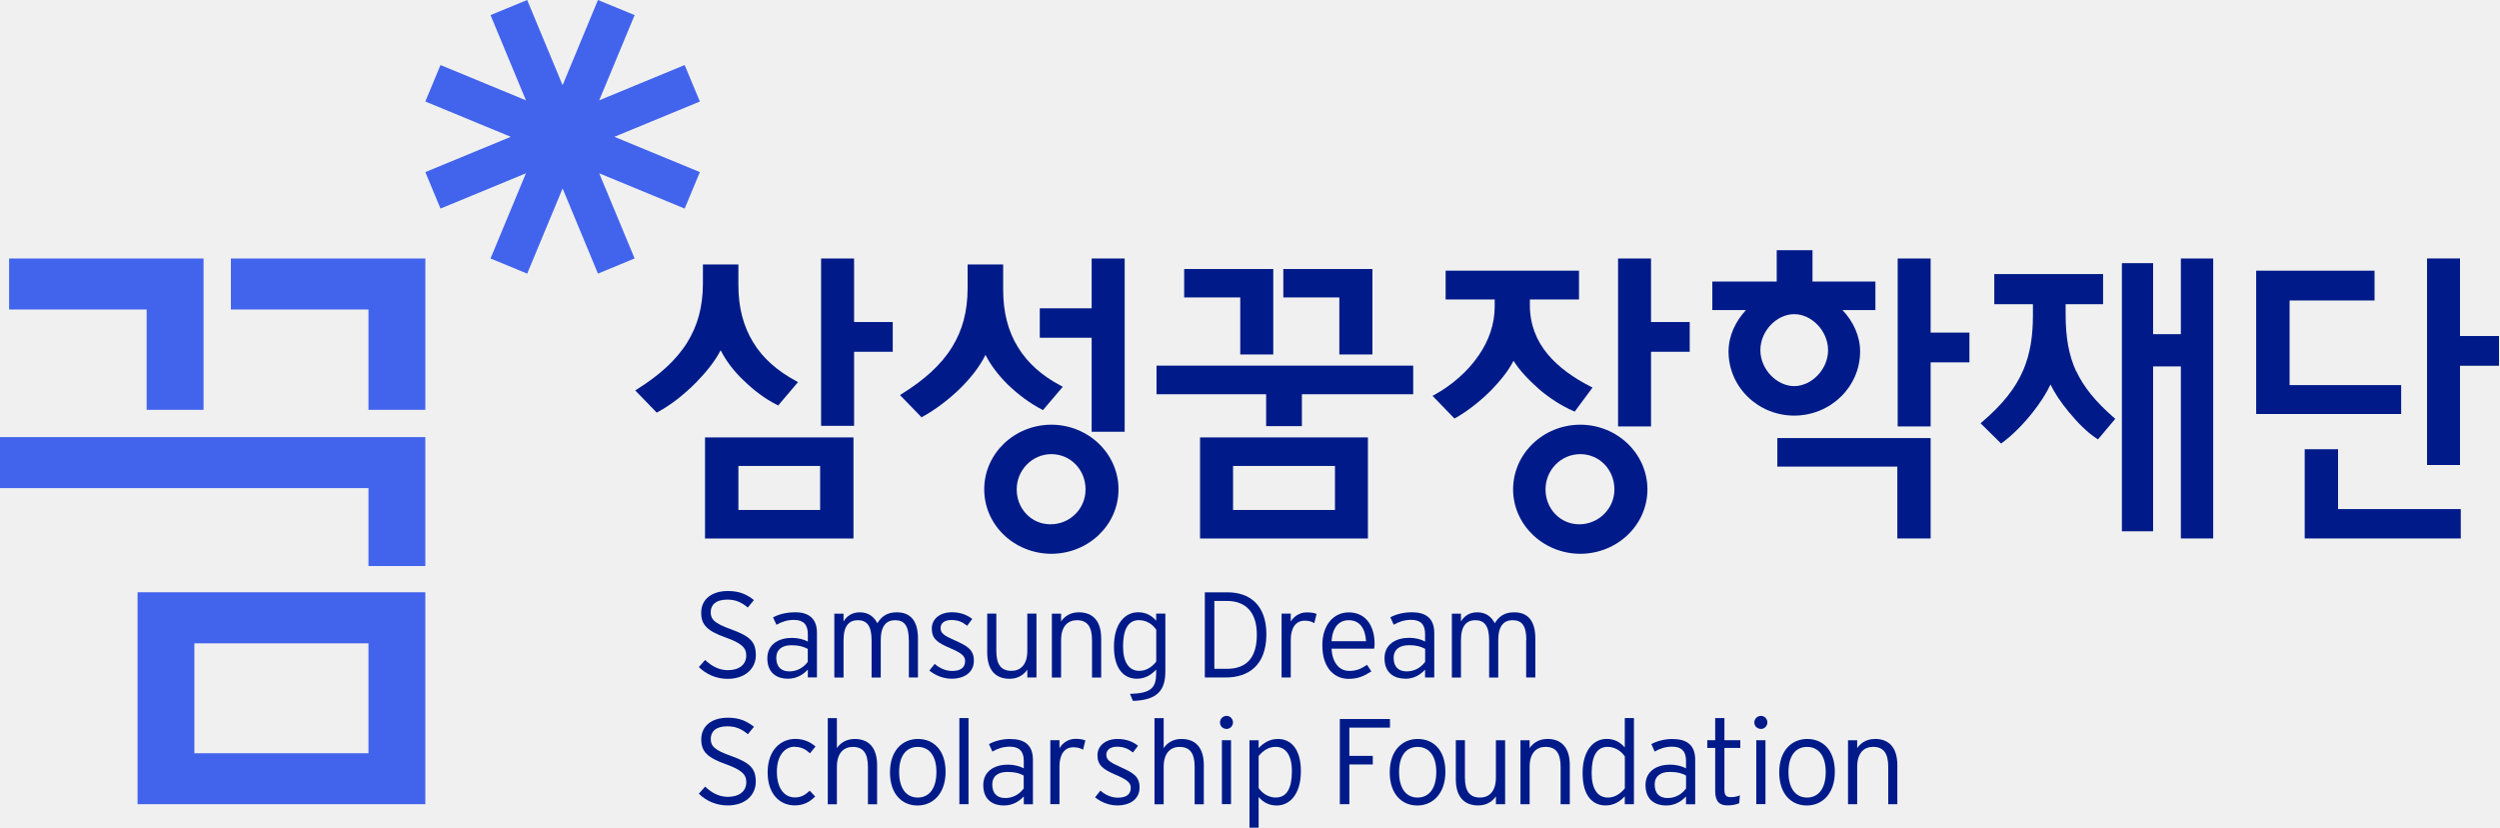
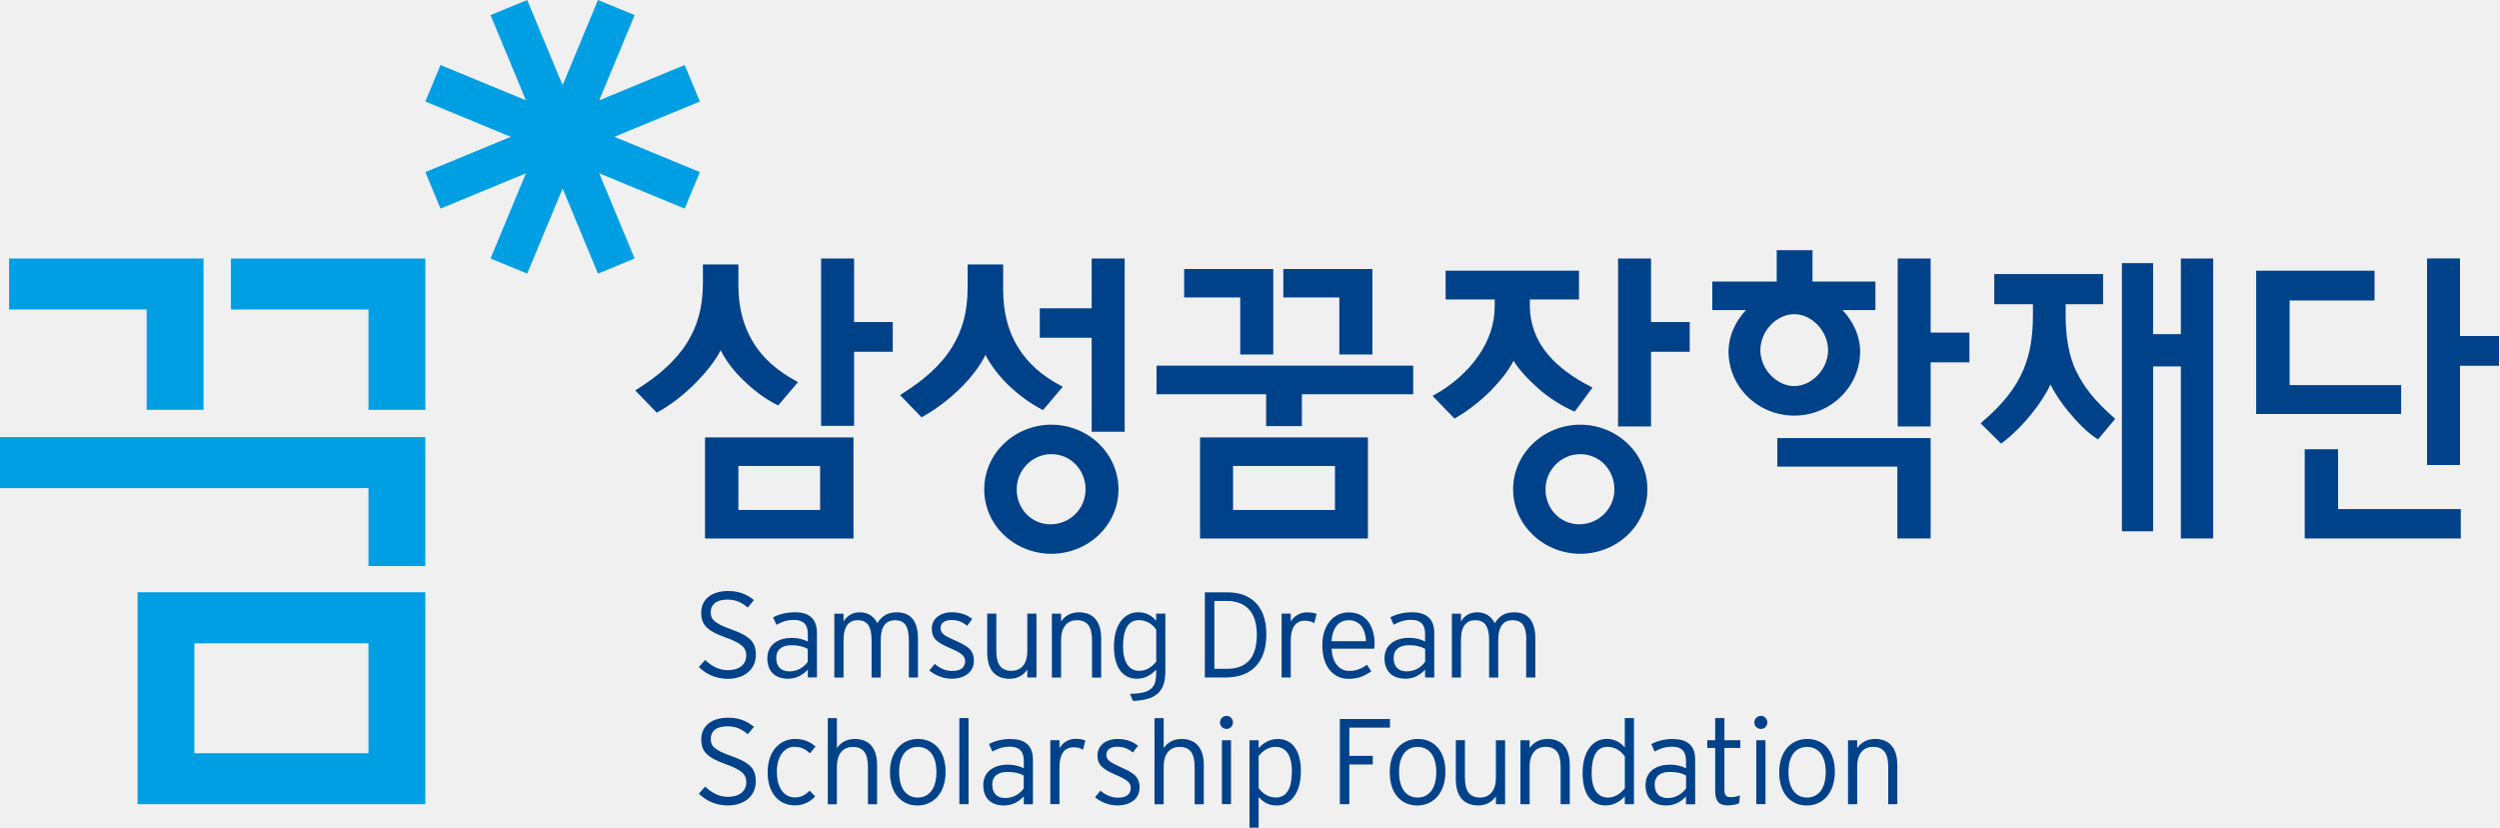
<svg xmlns="http://www.w3.org/2000/svg" width="145" height="48" viewBox="0 0 145 48" fill="none">
-   <g clip-path="url(#clip0_27_14)">
-     <path d="M42.416 36.498C41.426 36.145 41.238 35.909 41.238 35.504C41.238 35.099 41.523 34.777 42.201 34.777C42.698 34.777 43.028 34.939 43.39 35.237L43.744 34.804C43.327 34.472 42.903 34.278 42.236 34.278C41.311 34.278 40.685 34.749 40.685 35.538C40.685 36.252 41.047 36.598 42.117 36.979C43.025 37.305 43.299 37.565 43.299 38.022C43.299 38.545 42.889 38.87 42.232 38.87C41.721 38.87 41.29 38.635 40.915 38.278L40.55 38.687C40.939 39.082 41.54 39.373 42.215 39.373C43.247 39.373 43.856 38.77 43.856 37.998C43.856 37.225 43.519 36.896 42.42 36.501L42.416 36.498Z" fill="#001B89" />
-     <path d="M46.102 35.514C45.618 35.514 45.18 35.632 44.853 35.809L45.055 36.238C45.358 36.062 45.677 35.954 46.067 35.954C46.609 35.954 46.873 36.221 46.873 36.775V37.211C46.654 37.09 46.317 36.997 45.945 36.997C45.212 36.997 44.523 37.35 44.523 38.181C44.523 39.075 45.132 39.366 45.709 39.366C46.244 39.366 46.609 39.116 46.873 38.836V39.289H47.402V36.706C47.402 35.847 46.901 35.507 46.102 35.507V35.514ZM46.87 38.386C46.644 38.694 46.282 38.94 45.803 38.94C45.347 38.94 45.041 38.701 45.041 38.15C45.041 37.686 45.368 37.423 45.914 37.423C46.366 37.423 46.627 37.506 46.87 37.637V38.389V38.386Z" fill="#001B89" />
-     <path d="M52.735 37.125V39.293H53.263V37.038C53.263 35.958 52.79 35.514 52.032 35.514C51.428 35.514 51.125 35.795 50.906 36.148C50.729 35.795 50.412 35.514 49.887 35.514C49.449 35.514 49.136 35.726 48.945 36.044V35.594H48.41V39.296H48.945V37.128C48.945 36.307 49.262 35.971 49.773 35.971C50.284 35.971 50.572 36.28 50.572 37.128V39.296H51.104V37.128C51.104 36.307 51.428 35.971 51.932 35.971C52.467 35.971 52.731 36.28 52.731 37.128L52.735 37.125Z" fill="#001B89" />
-     <path d="M55.394 37.139C54.765 36.855 54.577 36.733 54.577 36.418C54.577 36.148 54.8 35.961 55.193 35.961C55.585 35.961 55.829 36.065 56.117 36.294L56.413 35.902C56.131 35.67 55.735 35.511 55.227 35.511C54.549 35.511 54.066 35.892 54.066 36.453C54.066 37.045 54.376 37.27 55.123 37.589C55.78 37.87 55.999 38.039 55.999 38.344C55.999 38.704 55.759 38.915 55.248 38.915C54.88 38.915 54.532 38.767 54.236 38.507L53.924 38.891C54.278 39.175 54.723 39.366 55.234 39.366C55.877 39.366 56.507 39.05 56.507 38.32C56.507 37.658 56.096 37.454 55.391 37.135L55.394 37.139Z" fill="#001B89" />
-     <path d="M59.608 37.755C59.608 38.566 59.201 38.908 58.69 38.908C58.092 38.908 57.81 38.552 57.81 37.755V35.59H57.282V37.845C57.282 38.908 57.8 39.369 58.582 39.369C59.051 39.369 59.396 39.151 59.608 38.839V39.293H60.139V35.59H59.608V37.755Z" fill="#001B89" />
-     <path d="M63.894 39.293V37.038C63.894 35.971 63.376 35.514 62.59 35.514C62.125 35.514 61.777 35.733 61.568 36.044V35.594H61.033V39.296H61.568V37.128C61.568 36.318 61.968 35.971 62.483 35.971C63.077 35.971 63.362 36.332 63.362 37.128V39.296H63.894V39.293Z" fill="#001B89" />
-     <path d="M65.566 40.249L65.737 40.651C67.117 40.609 67.617 40.072 67.617 38.957V35.587H67.085V36.003C66.825 35.705 66.505 35.511 66.039 35.511C65.26 35.511 64.635 36.186 64.635 37.499C64.635 38.812 65.225 39.366 65.966 39.366C66.47 39.366 66.825 39.116 67.085 38.836V39.026C67.085 39.889 66.804 40.214 65.563 40.245L65.566 40.249ZM66.105 38.908C65.517 38.908 65.163 38.424 65.163 37.492C65.163 36.498 65.465 35.968 66.084 35.968C66.526 35.968 66.884 36.214 67.089 36.522V38.375C66.828 38.701 66.501 38.908 66.105 38.908Z" fill="#001B89" />
-     <path d="M73.479 36.789C73.479 35.095 72.519 34.354 71.219 34.354H69.908V39.293H71.122C72.446 39.293 73.479 38.579 73.479 36.789ZM70.461 34.853H71.177C72.317 34.853 72.926 35.545 72.926 36.806C72.926 38.226 72.258 38.791 71.191 38.791H70.461V34.853Z" fill="#001B89" />
-     <path d="M74.894 36.048V35.59H74.362V39.293H74.894V37.118C74.894 36.411 75.186 35.999 75.704 35.999C75.95 35.999 76.11 36.054 76.26 36.141L76.392 35.608C76.267 35.552 76.09 35.518 75.811 35.518C75.412 35.518 75.061 35.757 74.894 36.051V36.048Z" fill="#001B89" />
-     <path d="M79.57 38.94L79.319 38.559C78.978 38.784 78.725 38.912 78.29 38.912C77.685 38.912 77.306 38.41 77.258 37.623H79.733C79.75 37.537 79.757 37.461 79.757 37.336C79.757 36.28 79.229 35.518 78.259 35.518C77.376 35.518 76.726 36.248 76.726 37.423C76.726 38.881 77.553 39.373 78.234 39.373C78.794 39.373 79.121 39.224 79.57 38.943V38.94ZM78.259 35.971C78.909 35.971 79.222 36.474 79.263 37.191H77.258C77.32 36.363 77.706 35.971 78.259 35.971Z" fill="#001B89" />
-     <path d="M81.53 39.369C82.062 39.369 82.427 39.12 82.688 38.839V39.293H83.22V36.709C83.22 35.85 82.719 35.511 81.919 35.511C81.436 35.511 80.998 35.629 80.671 35.805L80.87 36.235C81.175 36.058 81.492 35.951 81.881 35.951C82.427 35.951 82.688 36.217 82.688 36.772V37.208C82.469 37.087 82.135 36.993 81.763 36.993C81.026 36.993 80.334 37.346 80.334 38.178C80.334 39.071 80.946 39.362 81.527 39.362L81.53 39.369ZM81.735 37.419C82.187 37.419 82.451 37.502 82.691 37.634V38.386C82.465 38.694 82.104 38.94 81.624 38.94C81.172 38.94 80.863 38.701 80.863 38.15C80.863 37.686 81.193 37.423 81.735 37.423V37.419Z" fill="#001B89" />
-     <path d="M88.553 37.125V39.293H89.085V37.038C89.085 35.958 88.612 35.514 87.854 35.514C87.252 35.514 86.947 35.795 86.731 36.148C86.554 35.795 86.237 35.514 85.712 35.514C85.271 35.514 84.961 35.726 84.77 36.044V35.594H84.242V39.296H84.77V37.128C84.77 36.307 85.09 35.971 85.601 35.971C86.112 35.971 86.404 36.28 86.404 37.128V39.296H86.933V37.128C86.933 36.307 87.256 35.971 87.763 35.971C88.299 35.971 88.563 36.28 88.563 37.128L88.553 37.125Z" fill="#001B89" />
-     <path d="M42.416 43.844C41.422 43.491 41.241 43.259 41.241 42.85C41.241 42.441 41.526 42.126 42.204 42.126C42.702 42.126 43.035 42.285 43.393 42.583L43.748 42.154C43.331 41.825 42.903 41.627 42.239 41.627C41.311 41.627 40.689 42.091 40.689 42.888C40.689 43.602 41.05 43.944 42.121 44.325C43.028 44.654 43.303 44.911 43.303 45.371C43.303 45.891 42.893 46.216 42.232 46.216C41.721 46.216 41.29 45.981 40.915 45.624L40.55 46.033C40.939 46.428 41.54 46.715 42.215 46.715C43.247 46.715 43.852 46.116 43.852 45.34C43.852 44.564 43.515 44.239 42.42 43.844H42.416Z" fill="#001B89" />
-     <path d="M46.108 43.318C46.484 43.318 46.731 43.449 46.998 43.691L47.318 43.297C47.026 43.04 46.64 42.857 46.143 42.857C45.364 42.857 44.541 43.435 44.541 44.803C44.541 46.095 45.288 46.712 46.105 46.712C46.626 46.712 46.988 46.514 47.301 46.196L46.981 45.86C46.727 46.105 46.487 46.251 46.126 46.251C45.469 46.251 45.076 45.666 45.076 44.755C45.076 43.844 45.524 43.31 46.105 43.31L46.108 43.318Z" fill="#001B89" />
-     <path d="M49.588 42.86C49.123 42.86 48.771 43.078 48.559 43.39V41.651H48.031V46.646H48.559V44.478C48.559 43.667 48.966 43.321 49.481 43.321C50.078 43.321 50.36 43.678 50.36 44.478V46.646H50.892V44.384C50.892 43.321 50.374 42.86 49.588 42.86Z" fill="#001B89" />
-     <path d="M53.263 42.86C52.359 42.86 51.639 43.536 51.639 44.793C51.639 46.05 52.331 46.718 53.235 46.718C54.139 46.718 54.866 46.022 54.866 44.765C54.866 43.508 54.167 42.86 53.263 42.86ZM53.253 46.258C52.606 46.258 52.171 45.752 52.171 44.779C52.171 43.806 52.606 43.321 53.253 43.321C53.899 43.321 54.334 43.806 54.334 44.779C54.334 45.752 53.896 46.258 53.253 46.258Z" fill="#001B89" />
-     <path d="M56.197 41.648H55.665V46.642H56.197V41.648Z" fill="#001B89" />
-     <path d="M58.627 42.86C58.144 42.86 57.706 42.981 57.383 43.158L57.581 43.591C57.887 43.414 58.207 43.307 58.596 43.307C59.138 43.307 59.403 43.577 59.403 44.124V44.564C59.183 44.443 58.85 44.349 58.478 44.349C57.741 44.349 57.052 44.703 57.052 45.538C57.052 46.431 57.661 46.718 58.241 46.718C58.773 46.718 59.138 46.473 59.403 46.192V46.646H59.934V44.066C59.934 43.2 59.43 42.864 58.631 42.864L58.627 42.86ZM59.399 45.731C59.176 46.036 58.808 46.286 58.332 46.286C57.88 46.286 57.574 46.047 57.574 45.496C57.574 45.028 57.901 44.772 58.446 44.772C58.898 44.772 59.159 44.848 59.399 44.983V45.731Z" fill="#001B89" />
-     <path d="M61.474 43.397V42.933H60.943V46.639H61.474V44.464C61.474 43.761 61.76 43.342 62.281 43.342C62.531 43.342 62.691 43.397 62.841 43.484L62.976 42.947C62.848 42.891 62.674 42.853 62.396 42.853C61.999 42.853 61.641 43.092 61.478 43.394L61.474 43.397Z" fill="#001B89" />
-     <path d="M65.013 44.488C64.384 44.204 64.193 44.076 64.193 43.768C64.193 43.501 64.419 43.31 64.808 43.31C65.198 43.31 65.448 43.418 65.737 43.643L66.032 43.255C65.747 43.023 65.354 42.86 64.843 42.86C64.169 42.86 63.678 43.241 63.678 43.806C63.678 44.37 63.991 44.623 64.735 44.938C65.392 45.219 65.611 45.392 65.611 45.693C65.611 46.057 65.371 46.265 64.864 46.265C64.492 46.265 64.148 46.116 63.849 45.856L63.539 46.244C63.894 46.528 64.339 46.715 64.85 46.715C65.493 46.715 66.122 46.396 66.122 45.673C66.122 45.008 65.712 44.807 65.01 44.488H65.013Z" fill="#001B89" />
-     <path d="M68.549 42.86C68.076 42.86 67.732 43.078 67.52 43.39V41.651H66.988V46.646H67.52V44.478C67.52 43.667 67.923 43.321 68.441 43.321C69.036 43.321 69.317 43.678 69.317 44.478V46.646H69.849V44.384C69.849 43.321 69.335 42.86 68.549 42.86Z" fill="#001B89" />
-     <path d="M71.428 42.933H70.899V46.639H71.428V42.933Z" fill="#001B89" />
-     <path d="M71.174 41.52C70.958 41.52 70.788 41.69 70.788 41.904C70.788 42.119 70.958 42.278 71.174 42.278C71.372 42.278 71.542 42.105 71.542 41.904C71.542 41.69 71.372 41.52 71.174 41.52Z" fill="#001B89" />
-     <path d="M74.15 42.86C73.649 42.86 73.294 43.11 73.03 43.39V42.936H72.498V48.004H73.03V46.227C73.291 46.521 73.611 46.718 74.08 46.718C74.855 46.718 75.481 46.04 75.481 44.73C75.481 43.421 74.89 42.86 74.15 42.86ZM74.035 46.258C73.597 46.258 73.235 46.012 73.03 45.7V43.851C73.291 43.529 73.618 43.317 74.014 43.317C74.605 43.317 74.96 43.802 74.96 44.734C74.96 45.728 74.654 46.254 74.038 46.254L74.035 46.258Z" fill="#001B89" />
-     <path d="M78.294 42.202H80.651V41.703H77.741V46.642H78.294V44.339H79.653V43.84H78.294V42.202Z" fill="#001B89" />
-     <path d="M82.264 42.86C81.36 42.86 80.637 43.536 80.637 44.793C80.637 46.05 81.332 46.718 82.236 46.718C83.14 46.718 83.866 46.022 83.866 44.765C83.866 43.508 83.174 42.86 82.264 42.86ZM82.253 46.258C81.607 46.258 81.179 45.752 81.179 44.779C81.179 43.806 81.61 43.321 82.253 43.321C82.896 43.321 83.338 43.806 83.338 44.779C83.338 45.752 82.9 46.258 82.253 46.258Z" fill="#001B89" />
-     <path d="M86.797 45.101C86.797 45.912 86.397 46.258 85.879 46.258C85.285 46.258 85 45.901 85 45.101V42.933H84.471V45.191C84.471 46.254 84.989 46.715 85.775 46.715C86.237 46.715 86.585 46.5 86.797 46.189V46.642H87.332V42.936H86.797V45.105V45.101Z" fill="#001B89" />
-     <path d="M89.78 42.86C89.314 42.86 88.966 43.078 88.754 43.39V42.937H88.222V46.642H88.754V44.474C88.754 43.664 89.158 43.318 89.676 43.318C90.27 43.318 90.552 43.674 90.552 44.474V46.642H91.084V44.381C91.084 43.318 90.566 42.857 89.78 42.857V42.86Z" fill="#001B89" />
-     <path d="M94.278 43.356C94.014 43.058 93.698 42.857 93.228 42.857C92.45 42.857 91.828 43.532 91.828 44.848C91.828 46.164 92.415 46.715 93.159 46.715C93.663 46.715 94.014 46.469 94.275 46.189V46.642H94.807V41.648H94.275V43.356H94.278ZM94.278 45.725C94.014 46.047 93.691 46.258 93.295 46.258C92.707 46.258 92.353 45.773 92.353 44.841C92.353 43.844 92.655 43.318 93.274 43.318C93.712 43.318 94.07 43.563 94.278 43.875V45.721V45.725Z" fill="#001B89" />
-     <path d="M97.06 42.86C96.58 42.86 96.142 42.981 95.815 43.158L96.01 43.591C96.316 43.414 96.635 43.307 97.025 43.307C97.567 43.307 97.828 43.577 97.828 44.124V44.564C97.609 44.443 97.275 44.349 96.9 44.349C96.166 44.349 95.478 44.703 95.478 45.538C95.478 46.431 96.09 46.718 96.67 46.718C97.202 46.718 97.567 46.473 97.828 46.192V46.646H98.36V44.066C98.36 43.2 97.859 42.864 97.056 42.864L97.06 42.86ZM97.831 45.731C97.605 46.036 97.247 46.286 96.761 46.286C96.312 46.286 96.01 46.047 96.01 45.496C96.01 45.028 96.333 44.772 96.879 44.772C97.331 44.772 97.595 44.848 97.831 44.983V45.731Z" fill="#001B89" />
-     <path d="M100.056 41.648H99.521V42.933H99.062V43.38H99.521V45.877C99.521 46.49 99.771 46.712 100.234 46.712C100.512 46.712 100.71 46.67 100.915 46.587L100.953 46.13C100.783 46.199 100.644 46.234 100.428 46.234C100.147 46.234 100.056 46.119 100.056 45.79V43.38H100.978V42.933H100.056V41.648Z" fill="#001B89" />
-     <path d="M102.184 41.52C101.965 41.52 101.791 41.69 101.791 41.904C101.791 42.119 101.965 42.278 102.184 42.278C102.382 42.278 102.549 42.105 102.549 41.904C102.549 41.69 102.379 41.52 102.184 41.52Z" fill="#001B89" />
-     <path d="M102.438 42.933H101.906V46.639H102.438V42.933Z" fill="#001B89" />
-     <path d="M104.864 42.86C103.96 42.86 103.237 43.536 103.237 44.793C103.237 46.05 103.929 46.718 104.836 46.718C105.744 46.718 106.463 46.022 106.463 44.765C106.463 43.508 105.768 42.86 104.864 42.86ZM104.85 46.258C104.207 46.258 103.773 45.752 103.773 44.779C103.773 43.806 104.207 43.321 104.85 43.321C105.493 43.321 105.935 43.806 105.935 44.779C105.935 45.752 105.497 46.258 104.85 46.258Z" fill="#001B89" />
-     <path d="M108.789 42.86C108.323 42.86 107.976 43.078 107.76 43.39V42.937H107.228V46.642H107.76V44.474C107.76 43.664 108.163 43.318 108.681 43.318C109.276 43.318 109.561 43.674 109.561 44.474V46.642H110.089V44.381C110.089 43.318 109.571 42.857 108.789 42.857V42.86Z" fill="#001B89" />
-     <path d="M61.002 24.632C58.867 24.636 57.108 26.298 57.108 28.383C57.108 30.468 58.867 32.113 61.002 32.12C63.157 32.113 64.899 30.447 64.899 28.383C64.899 26.319 63.157 24.636 61.002 24.632ZM60.949 30.409C59.834 30.409 58.992 29.502 58.992 28.383C58.992 27.264 59.893 26.34 61.005 26.34C62.117 26.34 62.987 27.247 62.987 28.383C62.987 29.519 62.076 30.409 60.953 30.409H60.949Z" fill="#001B89" />
-     <path d="M43.136 22.052C43.73 22.637 44.412 23.15 45.083 23.479L45.152 23.517L46.303 22.163L46.192 22.1C45.1 21.512 44.245 20.767 43.685 19.828C43.129 18.904 42.844 17.83 42.844 16.545V15.34H40.786V16.417C40.786 17.809 40.47 18.904 39.875 19.863C39.211 20.926 38.227 21.782 36.969 22.575L36.858 22.644L38.106 23.932L38.175 23.894C38.919 23.493 39.708 22.873 40.393 22.18C40.988 21.574 41.502 20.926 41.815 20.313C42.117 20.916 42.58 21.529 43.136 22.055V22.052Z" fill="#001B89" />
-     <path d="M40.908 31.233H49.522V25.37H40.908V31.233ZM42.844 27.025H47.586V29.578H42.844V27.025Z" fill="#001B89" />
-     <path d="M69.63 31.233H79.371V25.37H69.63V31.233ZM71.546 27.025H77.459V29.578H71.546V27.025Z" fill="#001B89" />
-     <path d="M49.557 14.993H47.642V24.698H49.557V20.403H51.8V18.678H49.557V14.993Z" fill="#001B89" />
-     <path d="M89.272 22.547C89.901 23.091 90.621 23.548 91.299 23.842L91.369 23.874L92.404 22.478L92.293 22.422C91.306 21.92 90.426 21.297 89.794 20.535C89.151 19.759 88.768 18.824 88.768 17.698V17.369H91.619V15.7H83.88V17.369H86.728V17.771C86.728 18.796 86.387 19.752 85.82 20.58C85.156 21.574 84.186 22.374 83.244 22.893L83.119 22.959L84.391 24.272L84.461 24.237C85.146 23.849 85.904 23.264 86.55 22.606C87.068 22.066 87.534 21.494 87.819 20.923C88.163 21.477 88.692 22.031 89.276 22.547H89.272Z" fill="#001B89" />
-     <path d="M103.126 27.063H110.089V31.23H112.022V25.408H103.126V27.063Z" fill="#001B89" />
-     <path d="M107.93 20.389C107.93 19.471 107.517 18.626 106.905 17.982H108.817V16.33H105.167V14.512H103.091V16.33H99.354V17.982H101.308C100.71 18.626 100.296 19.465 100.296 20.389C100.296 22.436 101.989 24.099 104.106 24.106C106.223 24.099 107.927 22.436 107.93 20.389ZM102.142 20.313C102.142 19.181 103.102 18.221 104.106 18.221C105.111 18.221 106.067 19.184 106.071 20.313C106.071 21.428 105.111 22.391 104.106 22.395C103.098 22.391 102.146 21.428 102.142 20.313Z" fill="#001B89" />
-     <path d="M112.022 14.993H110.11V24.733H112.022V21.016H114.272V19.291H112.022V14.993Z" fill="#001B89" />
-     <path d="M95.798 14.993H93.885V24.733H95.798V20.403H98.043V18.678H95.798V14.993Z" fill="#001B89" />
-     <path d="M63.341 17.882H60.331V19.589H63.341V25.041H65.257V14.993H63.341V17.882Z" fill="#001B89" />
-     <path d="M58.478 22.305C59.076 22.887 59.775 23.399 60.442 23.745L60.515 23.787L61.666 22.433L61.554 22.37C60.463 21.799 59.625 21.058 59.062 20.133C58.492 19.215 58.207 18.1 58.207 16.815V15.34H56.145V16.69C56.145 18.083 55.832 19.174 55.252 20.116C54.591 21.196 53.586 22.059 52.328 22.845L52.22 22.914L53.475 24.206L53.538 24.165C54.278 23.759 55.05 23.174 55.735 22.506C56.354 21.892 56.868 21.224 57.181 20.583C57.477 21.169 57.928 21.764 58.478 22.308V22.305Z" fill="#001B89" />
-     <path d="M91.692 24.632C89.557 24.636 87.798 26.298 87.795 28.383C87.798 30.447 89.554 32.113 91.692 32.12C93.844 32.113 95.589 30.447 95.589 28.383C95.589 26.319 93.844 24.636 91.692 24.632ZM91.636 30.409C90.524 30.409 89.676 29.502 89.676 28.383C89.676 27.264 90.573 26.34 91.692 26.34C92.811 26.34 93.67 27.247 93.674 28.383C93.674 29.498 92.759 30.409 91.636 30.409Z" fill="#001B89" />
-     <path d="M71.963 20.559H73.879V15.603H68.709V17.251H71.963V20.559Z" fill="#001B89" />
-     <path d="M77.713 20.559H79.632V15.603H74.463V17.251H77.713V20.559Z" fill="#001B89" />
-     <path d="M126.54 19.381H124.93V15.263H123.119V30.814H124.93V21.252H126.54V31.23H128.417V14.993H126.54V19.381Z" fill="#001B89" />
-     <path d="M120.463 21.532C120.032 20.594 119.855 19.544 119.855 18.256V17.643H122.028V15.894H115.714V17.643H117.957V18.291C117.957 19.51 117.797 20.507 117.411 21.432C116.962 22.495 116.208 23.451 115.005 24.476L114.922 24.552L116.111 25.727L116.184 25.671C116.782 25.231 117.407 24.594 117.929 23.936C118.37 23.382 118.742 22.807 118.975 22.301C119.215 22.793 119.591 23.358 120.029 23.884C120.536 24.5 121.11 25.086 121.659 25.436L121.732 25.484L122.733 24.293L122.653 24.22C121.576 23.285 120.908 22.45 120.47 21.529L120.463 21.532Z" fill="#001B89" />
-     <path d="M67.106 22.866H73.465V24.715H75.54V22.866H81.999V21.207H67.106V22.866Z" fill="#001B89" />
-     <path d="M139.323 22.336H132.85V17.428H137.779V15.7H130.91V24.012H139.323V22.336Z" fill="#001B89" />
-     <path d="M135.662 26.055H133.726V31.23H142.782V29.526H135.662V26.055Z" fill="#001B89" />
-     <path d="M142.737 19.489V14.99H140.825V26.97H142.737V21.214H145V19.489H142.737Z" fill="#001B89" />
-     <path d="M40.609 9.982L35.648 7.935L40.609 5.888L39.726 3.772L34.768 5.819L36.823 0.876L34.695 0L32.644 4.942L30.589 0L28.462 0.876L30.516 5.819L25.559 3.772L24.679 5.888L29.637 7.935L24.679 9.982L25.559 12.098L30.516 10.051L28.462 14.993L30.589 15.87L32.644 10.931L34.695 15.87L36.823 14.99L34.768 10.051L39.726 12.098L40.609 9.982Z" fill="#4264ED" />
-     <path d="M8.51 23.77H11.81V14.993H0.528V17.951H8.51V23.77Z" fill="#4264ED" />
-     <path d="M21.38 23.77H24.68V14.993H13.398V17.951H21.38V23.77Z" fill="#4264ED" />
-     <path d="M0 28.31H21.38V32.83H24.679V25.352H0V28.31Z" fill="#4264ED" />
-     <path d="M7.982 46.642H24.679V34.351H7.982V46.642ZM11.278 37.312H21.38V43.688H11.278V37.312Z" fill="#4264ED" />
+   <g clip-path="url(#clip0_2_166)">
+     <path d="M42.416 36.498C41.426 36.145 41.238 35.909 41.238 35.504C41.238 35.099 41.523 34.776 42.201 34.776C42.698 34.776 43.028 34.939 43.39 35.237L43.744 34.804C43.327 34.472 42.903 34.278 42.236 34.278C41.311 34.278 40.685 34.749 40.685 35.538C40.685 36.252 41.047 36.598 42.117 36.979C43.025 37.305 43.299 37.565 43.299 38.022C43.299 38.545 42.889 38.87 42.232 38.87C41.721 38.87 41.29 38.635 40.915 38.278L40.55 38.687C40.939 39.082 41.54 39.373 42.215 39.373C43.247 39.373 43.856 38.77 43.856 37.998C43.856 37.225 43.519 36.896 42.42 36.501L42.416 36.498Z" fill="#004289" />
+     <path d="M46.102 35.514C45.618 35.514 45.18 35.632 44.853 35.809L45.055 36.238C45.358 36.062 45.677 35.954 46.067 35.954C46.609 35.954 46.873 36.221 46.873 36.775V37.211C46.654 37.09 46.317 36.997 45.945 36.997C45.212 36.997 44.523 37.35 44.523 38.181C44.523 39.075 45.132 39.366 45.709 39.366C46.244 39.366 46.609 39.116 46.873 38.836V39.289H47.402V36.706C47.402 35.847 46.901 35.507 46.102 35.507V35.514ZM46.87 38.386C46.644 38.694 46.282 38.94 45.803 38.94C45.347 38.94 45.041 38.701 45.041 38.15C45.041 37.686 45.368 37.423 45.914 37.423C46.366 37.423 46.627 37.506 46.87 37.637V38.389V38.386Z" fill="#004289" />
+     <path d="M52.735 37.125V39.293H53.263V37.038C53.263 35.958 52.79 35.514 52.032 35.514C51.428 35.514 51.125 35.795 50.906 36.148C50.729 35.795 50.412 35.514 49.887 35.514C49.449 35.514 49.136 35.725 48.945 36.044V35.594H48.41V39.296H48.945V37.128C48.945 36.307 49.262 35.971 49.773 35.971C50.284 35.971 50.572 36.28 50.572 37.128V39.296H51.104V37.128C51.104 36.307 51.428 35.971 51.932 35.971C52.467 35.971 52.731 36.28 52.731 37.128L52.735 37.125Z" fill="#004289" />
+     <path d="M55.394 37.139C54.765 36.855 54.577 36.733 54.577 36.418C54.577 36.148 54.8 35.961 55.193 35.961C55.585 35.961 55.829 36.065 56.117 36.294L56.413 35.902C56.131 35.67 55.735 35.511 55.227 35.511C54.549 35.511 54.066 35.892 54.066 36.453C54.066 37.045 54.376 37.27 55.123 37.589C55.78 37.869 55.999 38.039 55.999 38.344C55.999 38.704 55.759 38.915 55.248 38.915C54.88 38.915 54.532 38.766 54.236 38.507L53.924 38.891C54.278 39.175 54.723 39.366 55.234 39.366C55.877 39.366 56.507 39.05 56.507 38.32C56.507 37.658 56.096 37.454 55.391 37.135L55.394 37.139Z" fill="#004289" />
+     <path d="M59.608 37.755C59.608 38.566 59.201 38.908 58.69 38.908C58.092 38.908 57.81 38.552 57.81 37.755V35.59H57.282V37.845C57.282 38.908 57.8 39.369 58.582 39.369C59.051 39.369 59.396 39.151 59.608 38.839V39.293H60.139V35.59H59.608V37.755Z" fill="#004289" />
+     <path d="M63.894 39.293V37.038C63.894 35.971 63.376 35.514 62.59 35.514C62.125 35.514 61.777 35.732 61.568 36.044V35.594H61.033V39.296H61.568V37.128C61.568 36.318 61.968 35.971 62.483 35.971C63.077 35.971 63.362 36.332 63.362 37.128V39.296H63.894V39.293Z" fill="#004289" />
+     <path d="M65.566 40.249L65.737 40.651C67.117 40.609 67.617 40.072 67.617 38.957V35.587H67.085V36.003C66.825 35.705 66.505 35.511 66.039 35.511C65.26 35.511 64.635 36.186 64.635 37.499C64.635 38.812 65.225 39.366 65.966 39.366C66.47 39.366 66.825 39.116 67.085 38.836V39.026C67.085 39.889 66.804 40.214 65.563 40.245L65.566 40.249ZM66.105 38.908C65.517 38.908 65.163 38.424 65.163 37.492C65.163 36.498 65.465 35.968 66.084 35.968C66.526 35.968 66.884 36.214 67.089 36.522V38.375C66.828 38.701 66.501 38.908 66.105 38.908Z" fill="#004289" />
+     <path d="M73.479 36.789C73.479 35.095 72.519 34.354 71.219 34.354H69.908V39.293H71.122C72.446 39.293 73.479 38.579 73.479 36.789ZM70.461 34.853H71.177C72.317 34.853 72.926 35.545 72.926 36.806C72.926 38.226 72.258 38.791 71.191 38.791H70.461V34.853Z" fill="#004289" />
+     <path d="M74.894 36.048V35.59H74.362V39.293H74.894V37.118C74.894 36.411 75.186 35.999 75.704 35.999C75.95 35.999 76.11 36.054 76.26 36.141L76.392 35.608C76.267 35.552 76.09 35.518 75.811 35.518C75.412 35.518 75.061 35.757 74.894 36.051V36.048Z" fill="#004289" />
+     <path d="M79.57 38.94L79.319 38.559C78.978 38.784 78.725 38.912 78.29 38.912C77.685 38.912 77.306 38.41 77.258 37.623H79.733C79.75 37.537 79.757 37.461 79.757 37.336C79.757 36.28 79.229 35.518 78.259 35.518C77.376 35.518 76.726 36.248 76.726 37.423C76.726 38.881 77.553 39.373 78.234 39.373C78.794 39.373 79.121 39.224 79.57 38.943V38.94ZM78.259 35.971C78.909 35.971 79.222 36.474 79.263 37.191H77.258C77.32 36.363 77.706 35.971 78.259 35.971Z" fill="#004289" />
+     <path d="M81.53 39.369C82.062 39.369 82.427 39.12 82.688 38.839V39.293H83.22V36.709C83.22 35.85 82.719 35.511 81.919 35.511C81.436 35.511 80.998 35.629 80.671 35.805L80.87 36.235C81.175 36.058 81.492 35.951 81.881 35.951C82.427 35.951 82.688 36.217 82.688 36.772V37.208C82.469 37.087 82.135 36.993 81.763 36.993C81.026 36.993 80.334 37.346 80.334 38.178C80.334 39.071 80.946 39.362 81.527 39.362L81.53 39.369ZM81.735 37.419C82.187 37.419 82.451 37.502 82.691 37.634V38.386C82.465 38.694 82.104 38.94 81.624 38.94C81.172 38.94 80.863 38.701 80.863 38.15C80.863 37.686 81.193 37.423 81.735 37.423V37.419Z" fill="#004289" />
+     <path d="M88.553 37.125V39.293H89.085V37.038C89.085 35.958 88.612 35.514 87.854 35.514C87.252 35.514 86.947 35.795 86.731 36.148C86.554 35.795 86.237 35.514 85.712 35.514C85.271 35.514 84.961 35.725 84.77 36.044V35.594H84.242V39.296H84.77V37.128C84.77 36.307 85.09 35.971 85.601 35.971C86.112 35.971 86.404 36.28 86.404 37.128V39.296H86.933V37.128C86.933 36.307 87.256 35.971 87.763 35.971C88.299 35.971 88.563 36.28 88.563 37.128L88.553 37.125Z" fill="#004289" />
+     <path d="M42.416 43.844C41.422 43.491 41.241 43.258 41.241 42.85C41.241 42.441 41.526 42.126 42.204 42.126C42.702 42.126 43.035 42.285 43.393 42.583L43.748 42.154C43.331 41.825 42.903 41.627 42.239 41.627C41.311 41.627 40.689 42.091 40.689 42.888C40.689 43.601 41.05 43.944 42.121 44.325C43.028 44.654 43.303 44.911 43.303 45.371C43.303 45.891 42.893 46.216 42.232 46.216C41.721 46.216 41.29 45.981 40.915 45.624L40.55 46.033C40.939 46.428 41.54 46.715 42.215 46.715C43.247 46.715 43.852 46.116 43.852 45.34C43.852 44.564 43.515 44.239 42.42 43.844H42.416Z" fill="#004289" />
+     <path d="M46.108 43.317C46.484 43.317 46.731 43.449 46.998 43.691L47.318 43.297C47.026 43.04 46.64 42.857 46.143 42.857C45.364 42.857 44.541 43.435 44.541 44.803C44.541 46.095 45.288 46.712 46.105 46.712C46.626 46.712 46.988 46.514 47.301 46.196L46.981 45.86C46.727 46.105 46.487 46.251 46.126 46.251C45.469 46.251 45.076 45.666 45.076 44.755C45.076 43.844 45.524 43.31 46.105 43.31L46.108 43.317Z" fill="#004289" />
+     <path d="M49.588 42.86C49.123 42.86 48.771 43.078 48.559 43.39V41.651H48.031V46.646H48.559V44.478C48.559 43.667 48.966 43.321 49.481 43.321C50.078 43.321 50.36 43.678 50.36 44.478V46.646H50.892V44.384C50.892 43.321 50.374 42.86 49.588 42.86Z" fill="#004289" />
+     <path d="M53.263 42.86C52.359 42.86 51.639 43.536 51.639 44.793C51.639 46.05 52.331 46.718 53.235 46.718C54.139 46.718 54.866 46.022 54.866 44.765C54.866 43.508 54.167 42.86 53.263 42.86ZM53.253 46.258C52.606 46.258 52.171 45.752 52.171 44.779C52.171 43.806 52.606 43.321 53.253 43.321C53.899 43.321 54.334 43.806 54.334 44.779C54.334 45.752 53.896 46.258 53.253 46.258Z" fill="#004289" />
+     <path d="M56.197 41.648H55.665V46.642H56.197V41.648Z" fill="#004289" />
+     <path d="M58.627 42.86C58.144 42.86 57.706 42.981 57.383 43.158L57.581 43.591C57.887 43.414 58.207 43.307 58.596 43.307C59.138 43.307 59.403 43.577 59.403 44.124V44.564C59.183 44.443 58.85 44.349 58.478 44.349C57.741 44.349 57.052 44.703 57.052 45.538C57.052 46.431 57.661 46.718 58.241 46.718C58.773 46.718 59.138 46.473 59.403 46.192V46.646H59.934V44.066C59.934 43.2 59.43 42.864 58.631 42.864L58.627 42.86ZM59.399 45.731C59.176 46.036 58.808 46.286 58.332 46.286C57.88 46.286 57.574 46.047 57.574 45.496C57.574 45.028 57.901 44.772 58.446 44.772C58.898 44.772 59.159 44.848 59.399 44.983V45.731Z" fill="#004289" />
+     <path d="M61.474 43.397V42.933H60.943V46.639H61.474V44.464C61.474 43.761 61.76 43.342 62.281 43.342C62.531 43.342 62.691 43.397 62.841 43.484L62.976 42.947C62.848 42.891 62.674 42.853 62.396 42.853C61.999 42.853 61.641 43.092 61.478 43.394L61.474 43.397Z" fill="#004289" />
+     <path d="M65.013 44.488C64.384 44.204 64.193 44.076 64.193 43.768C64.193 43.501 64.419 43.31 64.808 43.31C65.198 43.31 65.448 43.418 65.737 43.643L66.032 43.255C65.747 43.023 65.354 42.86 64.843 42.86C64.169 42.86 63.678 43.241 63.678 43.806C63.678 44.37 63.991 44.623 64.735 44.938C65.392 45.219 65.611 45.392 65.611 45.693C65.611 46.057 65.371 46.265 64.864 46.265C64.492 46.265 64.148 46.116 63.849 45.856L63.539 46.244C63.894 46.528 64.339 46.715 64.85 46.715C65.493 46.715 66.122 46.396 66.122 45.673C66.122 45.008 65.712 44.807 65.01 44.488H65.013Z" fill="#004289" />
+     <path d="M68.549 42.86C68.076 42.86 67.732 43.078 67.52 43.39V41.651H66.988V46.646H67.52V44.478C67.52 43.667 67.923 43.321 68.441 43.321C69.036 43.321 69.317 43.678 69.317 44.478V46.646H69.849V44.384C69.849 43.321 69.335 42.86 68.549 42.86Z" fill="#004289" />
+     <path d="M71.428 42.933H70.899V46.639H71.428V42.933Z" fill="#004289" />
+     <path d="M71.174 41.52C70.958 41.52 70.788 41.69 70.788 41.904C70.788 42.119 70.958 42.278 71.174 42.278C71.372 42.278 71.542 42.105 71.542 41.904C71.542 41.69 71.372 41.52 71.174 41.52Z" fill="#004289" />
+     <path d="M74.15 42.86C73.649 42.86 73.294 43.11 73.03 43.39V42.936H72.498V48.004H73.03V46.227C73.291 46.521 73.611 46.718 74.08 46.718C74.855 46.718 75.481 46.04 75.481 44.73C75.481 43.421 74.89 42.86 74.15 42.86ZM74.035 46.258C73.597 46.258 73.235 46.012 73.03 45.7V43.851C73.291 43.529 73.618 43.317 74.014 43.317C74.605 43.317 74.96 43.802 74.96 44.734C74.96 45.728 74.654 46.254 74.038 46.254L74.035 46.258Z" fill="#004289" />
+     <path d="M78.294 42.202H80.651V41.703H77.741V46.642H78.294V44.339H79.653V43.84H78.294V42.202Z" fill="#004289" />
+     <path d="M82.264 42.86C81.36 42.86 80.637 43.536 80.637 44.793C80.637 46.05 81.332 46.718 82.236 46.718C83.14 46.718 83.866 46.022 83.866 44.765C83.866 43.508 83.174 42.86 82.264 42.86ZM82.253 46.258C81.607 46.258 81.179 45.752 81.179 44.779C81.179 43.806 81.61 43.321 82.253 43.321C82.896 43.321 83.338 43.806 83.338 44.779C83.338 45.752 82.9 46.258 82.253 46.258Z" fill="#004289" />
+     <path d="M86.797 45.101C86.797 45.911 86.397 46.258 85.879 46.258C85.285 46.258 85 45.901 85 45.101V42.933H84.471V45.191C84.471 46.254 84.989 46.715 85.775 46.715C86.237 46.715 86.585 46.5 86.797 46.189V46.642H87.332V42.936H86.797V45.105V45.101Z" fill="#004289" />
+     <path d="M89.78 42.86C89.314 42.86 88.966 43.078 88.754 43.39V42.936H88.222V46.642H88.754V44.474C88.754 43.664 89.158 43.317 89.676 43.317C90.27 43.317 90.552 43.674 90.552 44.474V46.642H91.084V44.381C91.084 43.317 90.566 42.857 89.78 42.857V42.86Z" fill="#004289" />
+     <path d="M94.278 43.355C94.014 43.058 93.698 42.857 93.228 42.857C92.45 42.857 91.828 43.532 91.828 44.848C91.828 46.164 92.415 46.715 93.159 46.715C93.663 46.715 94.014 46.469 94.275 46.189V46.642H94.807V41.648H94.275V43.355H94.278ZM94.278 45.724C94.014 46.047 93.691 46.258 93.295 46.258C92.707 46.258 92.353 45.773 92.353 44.841C92.353 43.844 92.655 43.317 93.274 43.317C93.712 43.317 94.07 43.563 94.278 43.875V45.721V45.724Z" fill="#004289" />
+     <path d="M97.06 42.86C96.58 42.86 96.142 42.981 95.815 43.158L96.01 43.591C96.316 43.414 96.635 43.307 97.025 43.307C97.567 43.307 97.828 43.577 97.828 44.124V44.564C97.609 44.443 97.275 44.349 96.9 44.349C96.166 44.349 95.478 44.703 95.478 45.538C95.478 46.431 96.09 46.718 96.67 46.718C97.202 46.718 97.567 46.473 97.828 46.192V46.646H98.36V44.066C98.36 43.2 97.859 42.864 97.056 42.864L97.06 42.86ZM97.831 45.731C97.605 46.036 97.247 46.286 96.761 46.286C96.312 46.286 96.01 46.047 96.01 45.496C96.01 45.028 96.333 44.772 96.879 44.772C97.331 44.772 97.595 44.848 97.831 44.983V45.731Z" fill="#004289" />
+     <path d="M100.056 41.648H99.521V42.933H99.062V43.38H99.521V45.877C99.521 46.49 99.771 46.712 100.234 46.712C100.512 46.712 100.71 46.67 100.915 46.587L100.953 46.13C100.783 46.199 100.644 46.234 100.428 46.234C100.147 46.234 100.056 46.119 100.056 45.79V43.38H100.978V42.933H100.056V41.648Z" fill="#004289" />
+     <path d="M102.184 41.52C101.965 41.52 101.791 41.69 101.791 41.904C101.791 42.119 101.965 42.278 102.184 42.278C102.382 42.278 102.549 42.105 102.549 41.904C102.549 41.69 102.379 41.52 102.184 41.52Z" fill="#004289" />
+     <path d="M102.438 42.933H101.906V46.639H102.438V42.933Z" fill="#004289" />
+     <path d="M104.864 42.86C103.96 42.86 103.237 43.536 103.237 44.793C103.237 46.05 103.929 46.718 104.836 46.718C105.744 46.718 106.463 46.022 106.463 44.765C106.463 43.508 105.768 42.86 104.864 42.86ZM104.85 46.258C104.207 46.258 103.773 45.752 103.773 44.779C103.773 43.806 104.207 43.321 104.85 43.321C105.493 43.321 105.935 43.806 105.935 44.779C105.935 45.752 105.497 46.258 104.85 46.258Z" fill="#004289" />
+     <path d="M108.789 42.86C108.323 42.86 107.976 43.078 107.76 43.39V42.936H107.228V46.642H107.76V44.474C107.76 43.664 108.163 43.317 108.681 43.317C109.276 43.317 109.561 43.674 109.561 44.474V46.642H110.089V44.381C110.089 43.317 109.571 42.857 108.789 42.857V42.86Z" fill="#004289" />
+     <path d="M61.002 24.632C58.867 24.636 57.108 26.298 57.108 28.383C57.108 30.468 58.867 32.113 61.002 32.12C63.157 32.113 64.899 30.447 64.899 28.383C64.899 26.319 63.157 24.636 61.002 24.632ZM60.949 30.409C59.834 30.409 58.992 29.502 58.992 28.383C58.992 27.264 59.893 26.34 61.005 26.34C62.117 26.34 62.987 27.247 62.987 28.383C62.987 29.519 62.076 30.409 60.953 30.409H60.949Z" fill="#004289" />
+     <path d="M43.136 22.052C43.73 22.637 44.412 23.15 45.083 23.479L45.152 23.517L46.303 22.163L46.192 22.1C45.1 21.512 44.245 20.767 43.685 19.828C43.129 18.904 42.844 17.83 42.844 16.545V15.34H40.786V16.417C40.786 17.809 40.47 18.904 39.875 19.863C39.211 20.926 38.227 21.782 36.969 22.575L36.858 22.644L38.106 23.933L38.175 23.894C38.919 23.493 39.708 22.873 40.393 22.18C40.988 21.574 41.502 20.926 41.815 20.313C42.117 20.916 42.58 21.529 43.136 22.055V22.052Z" fill="#004289" />
+     <path d="M40.908 31.233H49.522V25.37H40.908V31.233ZM42.844 27.025H47.586V29.578H42.844V27.025Z" fill="#004289" />
+     <path d="M69.63 31.233H79.371V25.37H69.63V31.233ZM71.546 27.025H77.459V29.578H71.546V27.025Z" fill="#004289" />
+     <path d="M49.557 14.993H47.642V24.698H49.557V20.403H51.8V18.678H49.557V14.993Z" fill="#004289" />
+     <path d="M89.272 22.547C89.901 23.091 90.621 23.548 91.299 23.842L91.369 23.874L92.404 22.478L92.293 22.422C91.306 21.92 90.426 21.297 89.794 20.535C89.151 19.759 88.768 18.824 88.768 17.698V17.369H91.619V15.7H83.88V17.369H86.728V17.771C86.728 18.796 86.387 19.752 85.82 20.58C85.156 21.574 84.186 22.374 83.244 22.893L83.119 22.959L84.391 24.272L84.461 24.237C85.146 23.849 85.904 23.264 86.55 22.606C87.068 22.066 87.534 21.494 87.819 20.923C88.163 21.477 88.692 22.031 89.276 22.547H89.272Z" fill="#004289" />
+     <path d="M103.126 27.063H110.089V31.23H112.022V25.408H103.126V27.063Z" fill="#004289" />
+     <path d="M107.93 20.389C107.93 19.471 107.517 18.627 106.905 17.982H108.817V16.33H105.167V14.512H103.091V16.33H99.354V17.982H101.308C100.71 18.627 100.296 19.465 100.296 20.389C100.296 22.436 101.989 24.099 104.106 24.106C106.223 24.099 107.927 22.436 107.93 20.389ZM102.142 20.313C102.142 19.181 103.102 18.221 104.106 18.221C105.111 18.221 106.067 19.184 106.071 20.313C106.071 21.428 105.111 22.391 104.106 22.395C103.098 22.391 102.146 21.428 102.142 20.313Z" fill="#004289" />
+     <path d="M112.022 14.993H110.11V24.733H112.022V21.016H114.272V19.291H112.022V14.993Z" fill="#004289" />
+     <path d="M95.798 14.993H93.885V24.733H95.798V20.403H98.043V18.678H95.798V14.993Z" fill="#004289" />
+     <path d="M63.341 17.882H60.331V19.589H63.341V25.041H65.257V14.993H63.341V17.882Z" fill="#004289" />
+     <path d="M58.478 22.305C59.076 22.887 59.775 23.399 60.442 23.745L60.515 23.787L61.666 22.433L61.554 22.37C60.463 21.799 59.625 21.058 59.062 20.133C58.492 19.215 58.207 18.1 58.207 16.815V15.34H56.145V16.69C56.145 18.083 55.832 19.174 55.252 20.116C54.591 21.196 53.586 22.059 52.328 22.845L52.22 22.914L53.475 24.206L53.538 24.165C54.278 23.759 55.05 23.174 55.735 22.506C56.354 21.892 56.868 21.224 57.181 20.583C57.477 21.169 57.928 21.764 58.478 22.308V22.305Z" fill="#004289" />
+     <path d="M91.692 24.632C89.557 24.636 87.798 26.298 87.795 28.383C87.798 30.447 89.554 32.113 91.692 32.12C93.844 32.113 95.589 30.447 95.589 28.383C95.589 26.319 93.844 24.636 91.692 24.632ZM91.636 30.409C90.524 30.409 89.676 29.502 89.676 28.383C89.676 27.264 90.573 26.34 91.692 26.34C92.811 26.34 93.67 27.247 93.674 28.383C93.674 29.498 92.759 30.409 91.636 30.409Z" fill="#004289" />
+     <path d="M71.963 20.559H73.879V15.603H68.709V17.252H71.963V20.559Z" fill="#004289" />
+     <path d="M77.713 20.559H79.632V15.603H74.463V17.252H77.713V20.559Z" fill="#004289" />
+     <path d="M126.54 19.381H124.93V15.263H123.119V30.814H124.93V21.252H126.54V31.23H128.417V14.993H126.54V19.381Z" fill="#004289" />
+     <path d="M120.463 21.532C120.032 20.594 119.855 19.544 119.855 18.256V17.643H122.028V15.894H115.714V17.643H117.957V18.291C117.957 19.51 117.797 20.507 117.411 21.432C116.962 22.495 116.208 23.451 115.005 24.476L114.922 24.552L116.111 25.727L116.184 25.671C116.782 25.231 117.407 24.594 117.929 23.936C118.37 23.382 118.742 22.807 118.975 22.301C119.215 22.793 119.591 23.358 120.029 23.884C120.536 24.5 121.11 25.086 121.659 25.436L121.732 25.484L122.733 24.293L122.653 24.22C121.576 23.285 120.908 22.45 120.47 21.529L120.463 21.532Z" fill="#004289" />
+     <path d="M67.106 22.866H73.465V24.715H75.54V22.866H81.999V21.207H67.106V22.866Z" fill="#004289" />
+     <path d="M139.323 22.336H132.85V17.428H137.779V15.7H130.91V24.012H139.323V22.336Z" fill="#004289" />
+     <path d="M135.662 26.056H133.726V31.23H142.782V29.526H135.662V26.056Z" fill="#004289" />
+     <path d="M142.737 19.489V14.99H140.825V26.97H142.737V21.214H145V19.489H142.737Z" fill="#004289" />
+     <path d="M40.609 9.982L35.648 7.935L40.609 5.888L39.726 3.772L34.768 5.819L36.823 0.876L34.695 0L32.644 4.942L30.589 0L28.462 0.876L30.516 5.819L25.559 3.772L24.679 5.888L29.637 7.935L24.679 9.982L25.559 12.098L30.516 10.051L28.462 14.993L30.589 15.87L32.644 10.931L34.695 15.87L36.823 14.99L34.768 10.051L39.726 12.098L40.609 9.982Z" fill="#009FE3" />
+     <path d="M8.51 23.77H11.81V14.993H0.528V17.951H8.51V23.77Z" fill="#009FE3" />
+     <path d="M21.38 23.77H24.68V14.993H13.398V17.951H21.38V23.77Z" fill="#009FE3" />
+     <path d="M0 28.31H21.38V32.83H24.679V25.352H0V28.31Z" fill="#009FE3" />
+     <path d="M7.982 46.642H24.679V34.35H7.982V46.642ZM11.278 37.312H21.38V43.688H11.278V37.312Z" fill="#009FE3" />
  </g>
  <defs>
-     <clipPath id="clip0_27_14">
+     <clipPath id="clip0_2_166">
      <rect width="145" height="48" fill="white" />
    </clipPath>
  </defs>
</svg>
